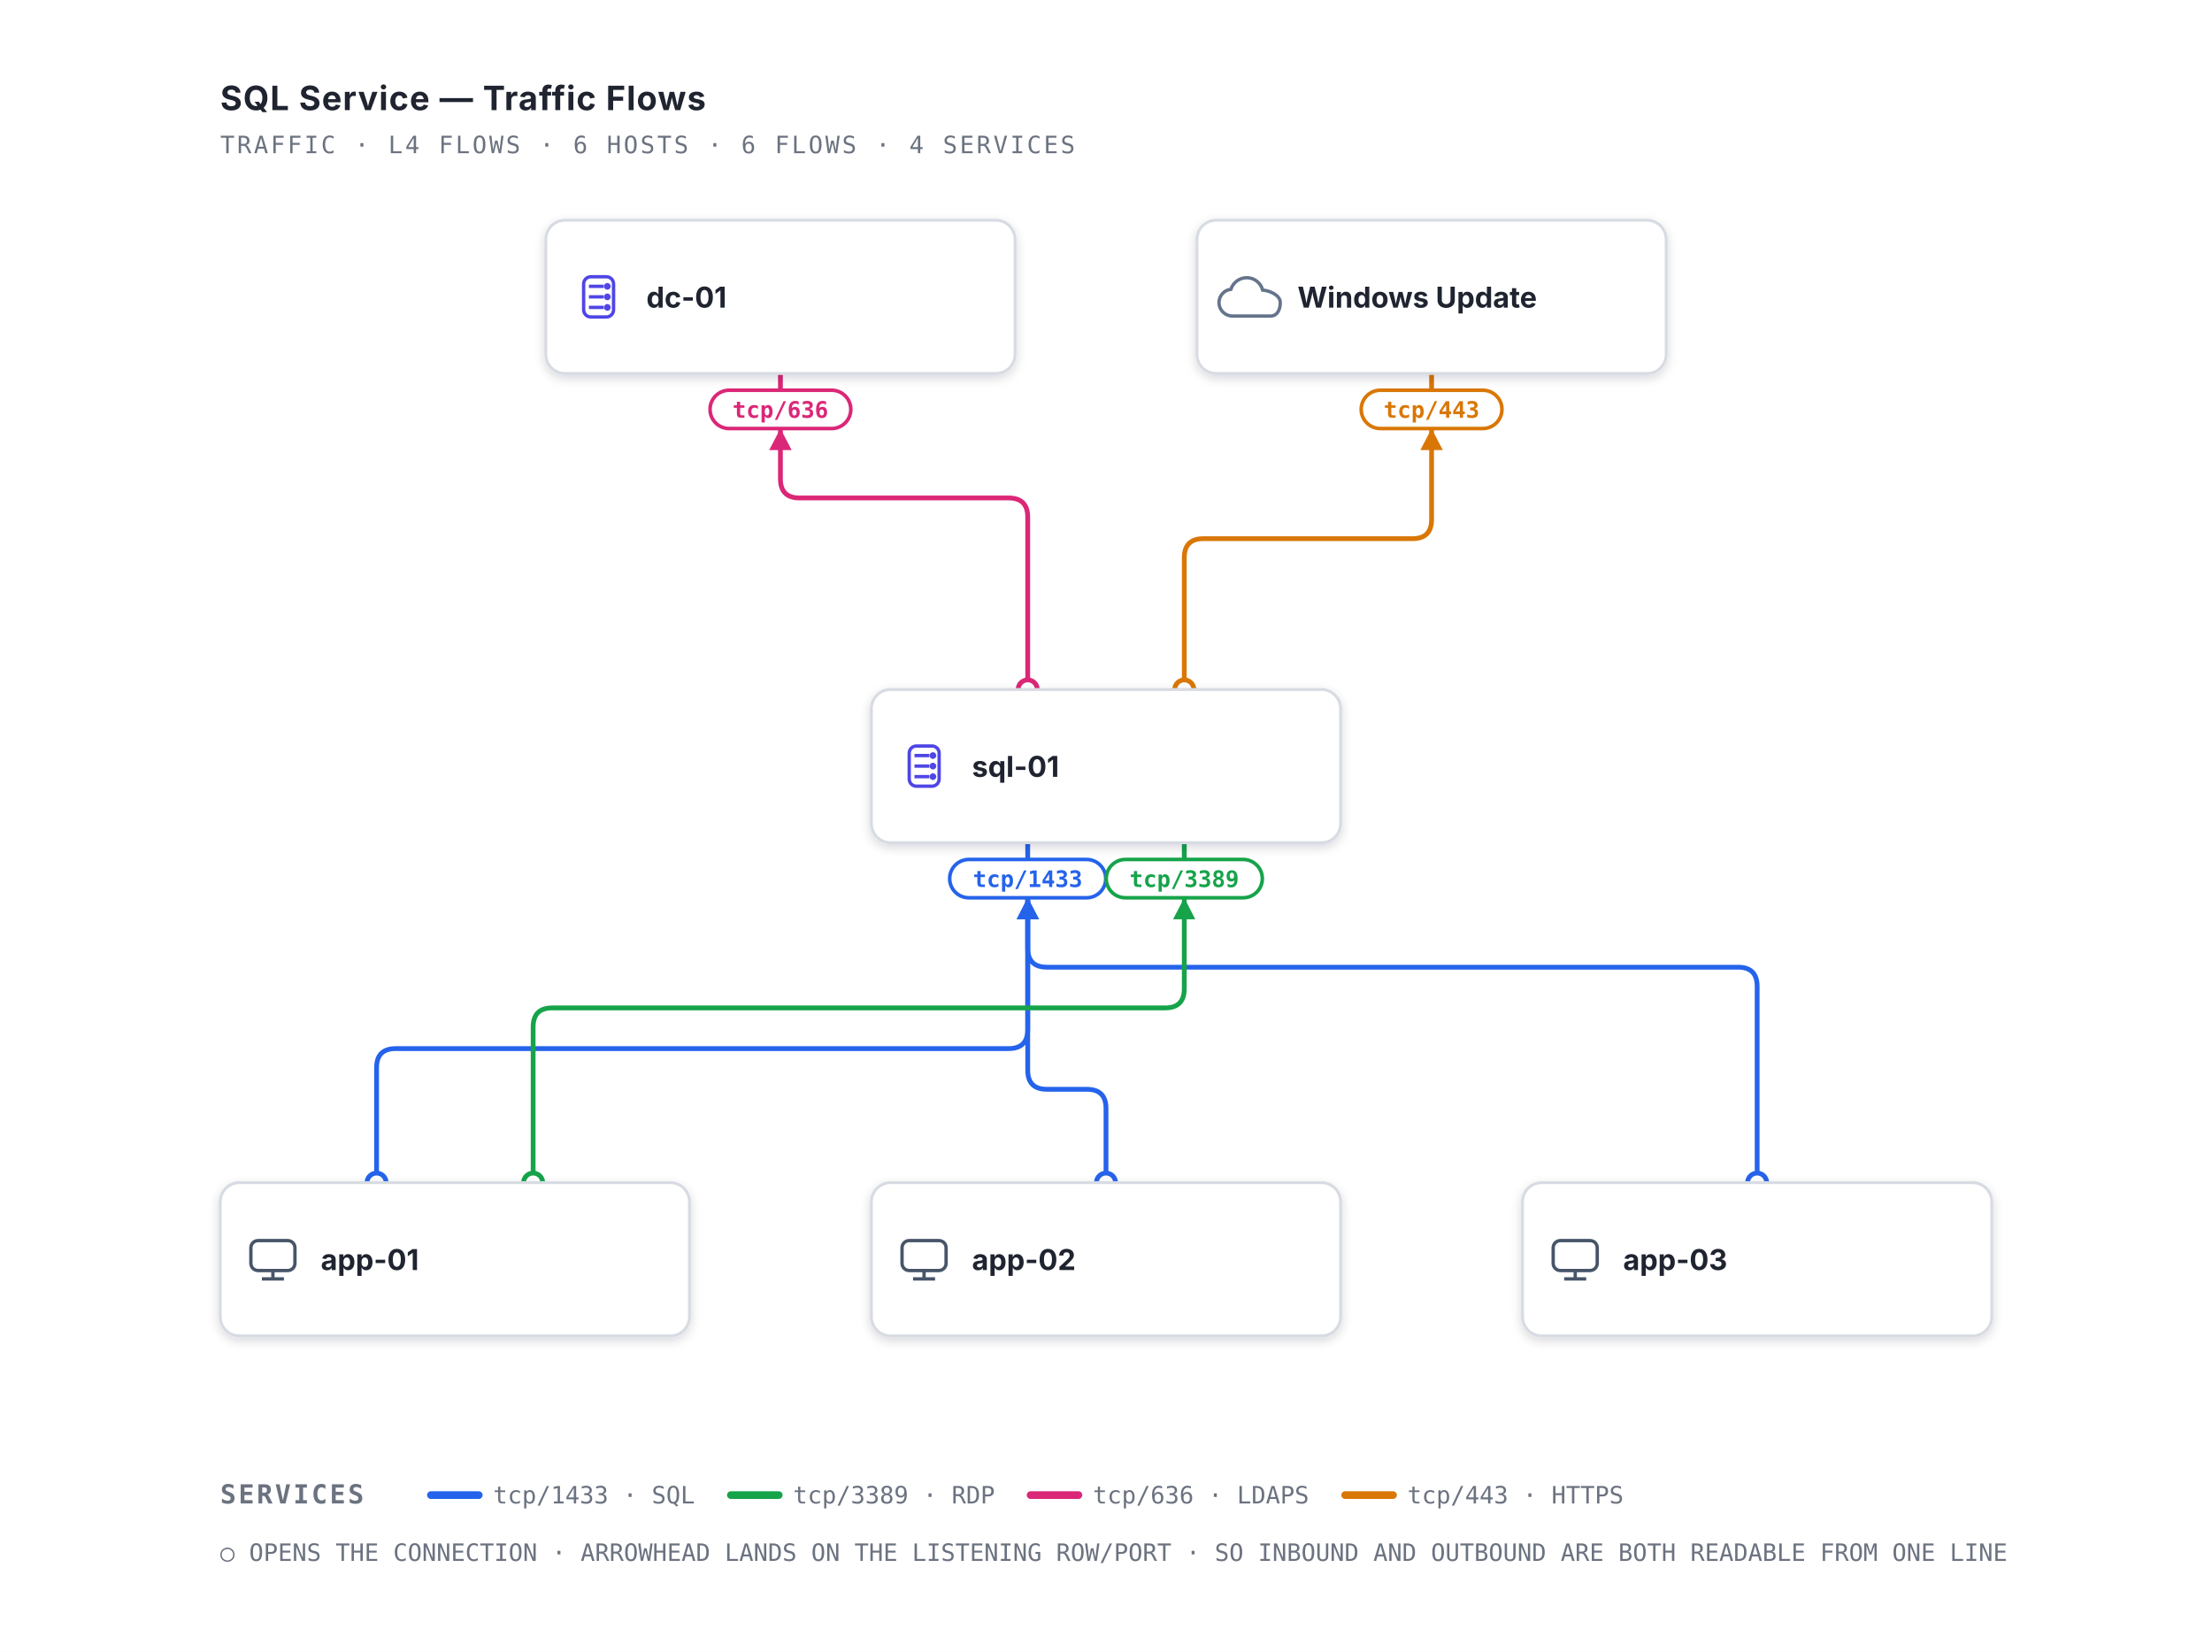
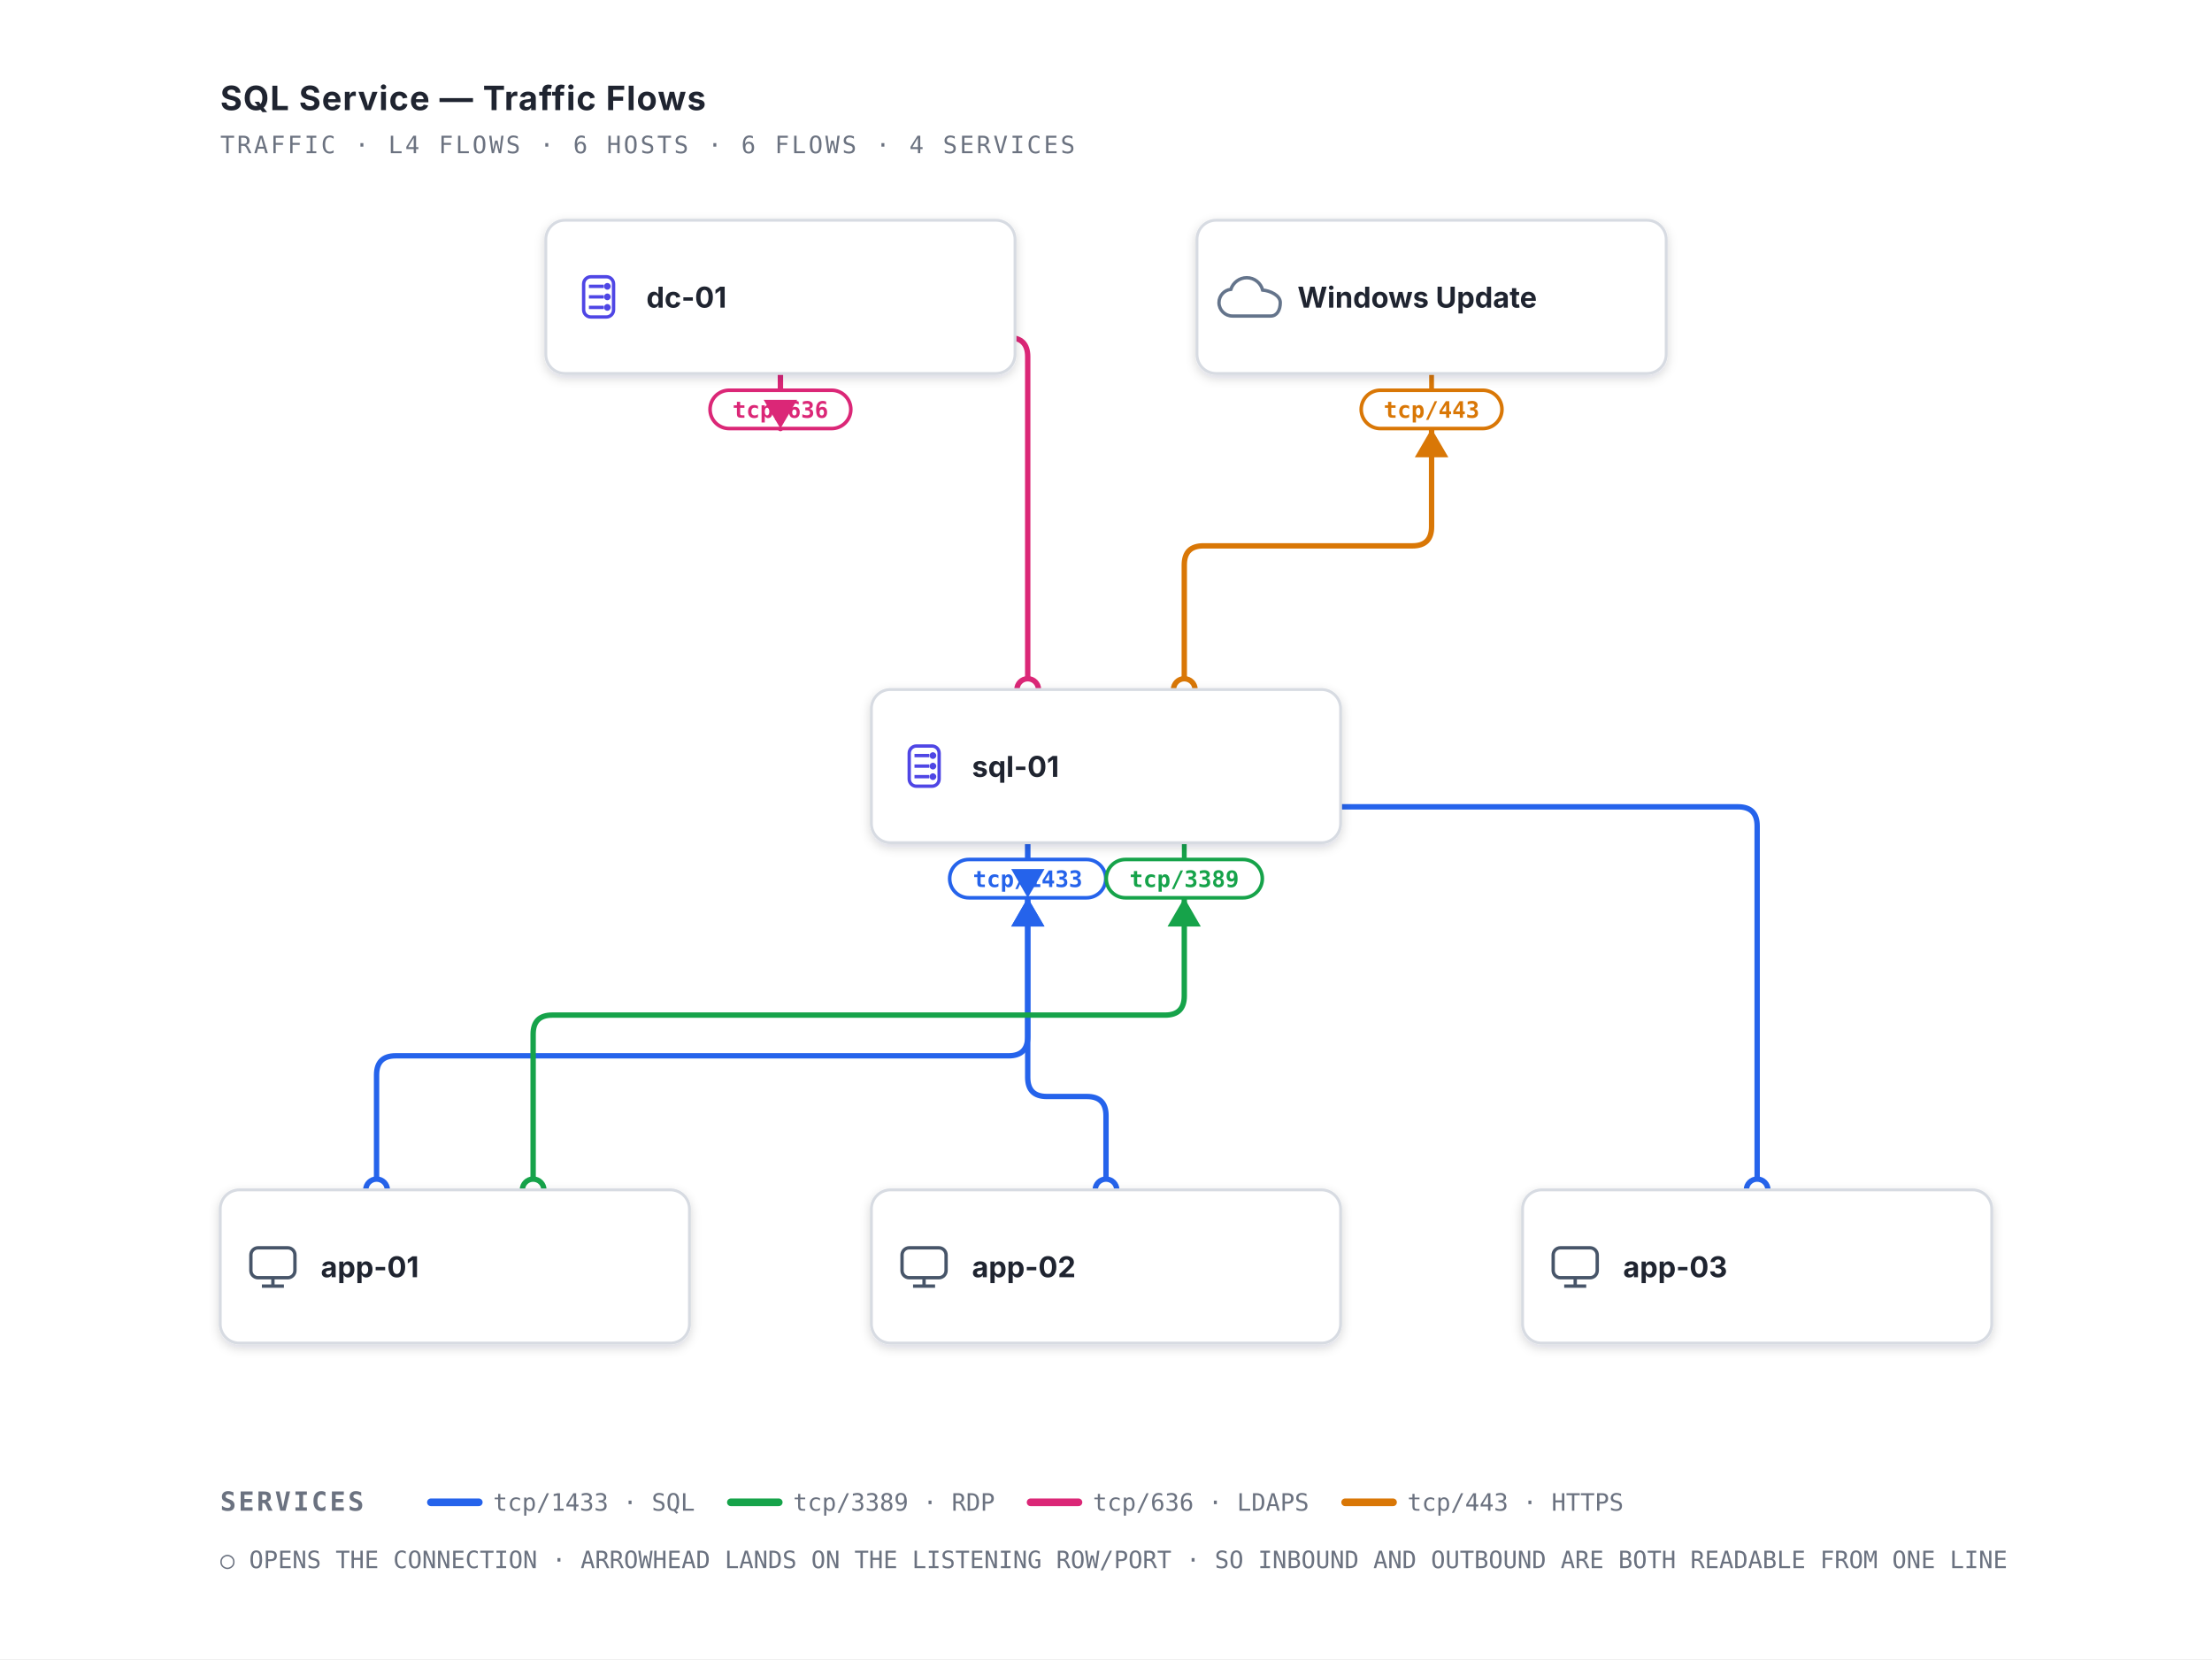
- <svg xmlns="http://www.w3.org/2000/svg" viewBox="0 0 924 690" font-family="Inter, system-ui, -apple-system, 'Segoe UI', Roboto, sans-serif">
+ <svg xmlns="http://www.w3.org/2000/svg" viewBox="0 0 924 693" font-family="Inter, system-ui, -apple-system, 'Segoe UI', Roboto, sans-serif">
  <defs>
    <filter id="sh" x="-20%" y="-20%" width="140%" height="140%">
      <feDropShadow dx="0" dy="1.5" stdDeviation="2.2" flood-color="#0f172a" flood-opacity="0.16" />
    </filter>
  </defs>
-   <rect width="924" height="690" fill="#ffffff" />
-   <path d="M 157.3,494.0 L 157.3,446.0 Q 157.3,438.0 165.3,438.0 L 421.3,438.0 Q 429.3,438.0 429.3,430.0 L 429.3,375.0" fill="none" stroke="#2563eb" stroke-width="2" stroke-linecap="round" stroke-linejoin="round" />
-   <circle cx="157.3" cy="494.0" r="4" fill="#ffffff" stroke="#2563eb" stroke-width="2" />
-   <path d="M 462.0,494.0 L 462.0,463.0 Q 462.0,455.0 454.0,455.0 L 437.3,455.0 Q 429.3,455.0 429.3,447.0 L 429.3,375.0" fill="none" stroke="#2563eb" stroke-width="2" stroke-linecap="round" stroke-linejoin="round" />
-   <circle cx="462.0" cy="494.0" r="4" fill="#ffffff" stroke="#2563eb" stroke-width="2" />
-   <path d="M 734.0,494.0 L 734.0,412.0 Q 734.0,404.0 726.0,404.0 L 437.3,404.0 Q 429.3,404.0 429.3,396.0 L 429.3,375.0" fill="none" stroke="#2563eb" stroke-width="2" stroke-linecap="round" stroke-linejoin="round" />
-   <circle cx="734.0" cy="494.0" r="4" fill="#ffffff" stroke="#2563eb" stroke-width="2" />
-   <path d="M 222.7,494.0 L 222.7,429.0 Q 222.7,421.0 230.7,421.0 L 486.7,421.0 Q 494.7,421.0 494.7,413.0 L 494.7,375.0" fill="none" stroke="#16a34a" stroke-width="2" stroke-linecap="round" stroke-linejoin="round" />
-   <circle cx="222.7" cy="494.0" r="4" fill="#ffffff" stroke="#16a34a" stroke-width="2" />
-   <path d="M 429.3,288.0 L 429.3,216.0 Q 429.3,208.0 421.3,208.0 L 334.0,208.0 Q 326.0,208.0 326.0,200.0 L 326.0,179.0" fill="none" stroke="#db2777" stroke-width="2" stroke-linecap="round" stroke-linejoin="round" />
-   <circle cx="429.3" cy="288.0" r="4" fill="#ffffff" stroke="#db2777" stroke-width="2" />
-   <path d="M 494.7,288.0 L 494.7,233.0 Q 494.7,225.0 502.7,225.0 L 590.0,225.0 Q 598.0,225.0 598.0,217.0 L 598.0,179.0" fill="none" stroke="#d97706" stroke-width="2" stroke-linecap="round" stroke-linejoin="round" />
-   <circle cx="494.7" cy="288.0" r="4" fill="#ffffff" stroke="#d97706" stroke-width="2" />
+   <rect width="924" height="693" fill="#ffffff" />
+   <path d="M 157.3,497.0 L 157.3,449.0 Q 157.3,441.0 165.3,441.0 L 421.3,441.0 Q 429.3,441.0 429.3,433.0 L 429.3,375.0" fill="none" stroke="#2563eb" stroke-width="2.25" stroke-linecap="round" stroke-linejoin="round" />
+   <circle cx="157.3" cy="497.0" r="4.5" fill="#ffffff" stroke="#2563eb" stroke-width="2.25" />
+   <path d="M 462.0,497.0 L 462.0,466.0 Q 462.0,458.0 454.0,458.0 L 437.3,458.0 Q 429.3,458.0 429.3,450.0 L 429.3,375.0" fill="none" stroke="#2563eb" stroke-width="2.25" stroke-linecap="round" stroke-linejoin="round" />
+   <circle cx="462.0" cy="497.0" r="4.5" fill="#ffffff" stroke="#2563eb" stroke-width="2.25" />
+   <path d="M 734.0,497.0 L 734.0,345.0 Q 734.0,337.0 726.0,337.0 L 437.3,337.0 Q 429.3,337.0 429.3,345.0 L 429.3,375.0" fill="none" stroke="#2563eb" stroke-width="2.25" stroke-linecap="round" stroke-linejoin="round" />
+   <circle cx="734.0" cy="497.0" r="4.5" fill="#ffffff" stroke="#2563eb" stroke-width="2.25" />
+   <path d="M 222.7,497.0 L 222.7,432.0 Q 222.7,424.0 230.7,424.0 L 486.7,424.0 Q 494.7,424.0 494.7,416.0 L 494.7,375.0" fill="none" stroke="#16a34a" stroke-width="2.25" stroke-linecap="round" stroke-linejoin="round" />
+   <circle cx="222.7" cy="497.0" r="4.5" fill="#ffffff" stroke="#16a34a" stroke-width="2.25" />
+   <path d="M 429.3,288.0 L 429.3,149.0 Q 429.3,141.0 421.3,141.0 L 334.0,141.0 Q 326.0,141.0 326.0,149.0 L 326.0,179.0" fill="none" stroke="#db2777" stroke-width="2.25" stroke-linecap="round" stroke-linejoin="round" />
+   <circle cx="429.3" cy="288.0" r="4.5" fill="#ffffff" stroke="#db2777" stroke-width="2.25" />
+   <path d="M 494.7,288.0 L 494.7,236.0 Q 494.7,228.0 502.7,228.0 L 590.0,228.0 Q 598.0,228.0 598.0,220.0 L 598.0,179.0" fill="none" stroke="#d97706" stroke-width="2.25" stroke-linecap="round" stroke-linejoin="round" />
+   <circle cx="494.7" cy="288.0" r="4.5" fill="#ffffff" stroke="#d97706" stroke-width="2.25" />
  <line x1="429.3" y1="352.0" x2="429.3" y2="359.0" stroke="#2563eb" stroke-width="2" />
  <rect x="396.7" y="359.0" width="65.2" height="16" rx="8" fill="#ffffff" stroke="#2563eb" stroke-width="1.5" />
  <text x="429.3" y="370.5" font-size="9.5" text-anchor="middle" fill="#2563eb" font-weight="700" font-family="ui-monospace, SFMono-Regular, Menlo, Consolas, monospace">tcp/1433</text>
  <line x1="494.7" y1="352.0" x2="494.7" y2="359.0" stroke="#16a34a" stroke-width="2" />
  <rect x="462.1" y="359.0" width="65.2" height="16" rx="8" fill="#ffffff" stroke="#16a34a" stroke-width="1.5" />
  <text x="494.7" y="370.5" font-size="9.5" text-anchor="middle" fill="#16a34a" font-weight="700" font-family="ui-monospace, SFMono-Regular, Menlo, Consolas, monospace">tcp/3389</text>
  <line x1="326.0" y1="156.0" x2="326.0" y2="163.0" stroke="#db2777" stroke-width="2" />
  <rect x="296.6" y="163.0" width="58.8" height="16" rx="8" fill="#ffffff" stroke="#db2777" stroke-width="1.5" />
  <text x="326.0" y="174.5" font-size="9.5" text-anchor="middle" fill="#db2777" font-weight="700" font-family="ui-monospace, SFMono-Regular, Menlo, Consolas, monospace">tcp/636</text>
  <line x1="598.0" y1="156.0" x2="598.0" y2="163.0" stroke="#d97706" stroke-width="2" />
  <rect x="568.6" y="163.0" width="58.8" height="16" rx="8" fill="#ffffff" stroke="#d97706" stroke-width="1.5" />
  <text x="598.0" y="174.5" font-size="9.5" text-anchor="middle" fill="#d97706" font-weight="700" font-family="ui-monospace, SFMono-Regular, Menlo, Consolas, monospace">tcp/443</text>
-   <rect x="92.0" y="494.0" width="196" height="64" rx="8" fill="#ffffff" stroke="#d7dbe2" stroke-width="1.2" filter="url(#sh)" />
-   <rect x="104.8" y="518.2" width="18.4" height="12.5" rx="3" fill="none" stroke="#475569" stroke-width="1.4" />
-   <line x1="114.0" y1="530.6" x2="114.0" y2="534.2" stroke="#475569" stroke-width="1.4" />
-   <line x1="109.4" y1="534.2" x2="118.6" y2="534.2" stroke="#475569" stroke-width="1.4" />
-   <text x="134.0" y="526.0" font-size="12" fill="#1f2430" font-weight="700" dominant-baseline="middle">app-01</text>
-   <rect x="364.0" y="494.0" width="196" height="64" rx="8" fill="#ffffff" stroke="#d7dbe2" stroke-width="1.2" filter="url(#sh)" />
-   <rect x="376.8" y="518.2" width="18.4" height="12.5" rx="3" fill="none" stroke="#475569" stroke-width="1.4" />
-   <line x1="386.0" y1="530.6" x2="386.0" y2="534.2" stroke="#475569" stroke-width="1.4" />
-   <line x1="381.4" y1="534.2" x2="390.6" y2="534.2" stroke="#475569" stroke-width="1.4" />
-   <text x="406.0" y="526.0" font-size="12" fill="#1f2430" font-weight="700" dominant-baseline="middle">app-02</text>
-   <rect x="636.0" y="494.0" width="196" height="64" rx="8" fill="#ffffff" stroke="#d7dbe2" stroke-width="1.2" filter="url(#sh)" />
-   <rect x="648.8" y="518.2" width="18.4" height="12.5" rx="3" fill="none" stroke="#475569" stroke-width="1.4" />
-   <line x1="658.0" y1="530.6" x2="658.0" y2="534.2" stroke="#475569" stroke-width="1.4" />
-   <line x1="653.4" y1="534.2" x2="662.6" y2="534.2" stroke="#475569" stroke-width="1.4" />
-   <text x="678.0" y="526.0" font-size="12" fill="#1f2430" font-weight="700" dominant-baseline="middle">app-03</text>
+   <rect x="92.0" y="497.0" width="196" height="64" rx="8" fill="#ffffff" stroke="#d7dbe2" stroke-width="1.2" filter="url(#sh)" />
+   <rect x="104.8" y="521.2" width="18.4" height="12.5" rx="3" fill="none" stroke="#475569" stroke-width="1.4" />
+   <line x1="114.0" y1="533.6" x2="114.0" y2="537.2" stroke="#475569" stroke-width="1.4" />
+   <line x1="109.4" y1="537.2" x2="118.6" y2="537.2" stroke="#475569" stroke-width="1.4" />
+   <text x="134.0" y="529.0" font-size="12" fill="#1f2430" font-weight="700" dominant-baseline="middle">app-01</text>
+   <rect x="364.0" y="497.0" width="196" height="64" rx="8" fill="#ffffff" stroke="#d7dbe2" stroke-width="1.2" filter="url(#sh)" />
+   <rect x="376.8" y="521.2" width="18.4" height="12.5" rx="3" fill="none" stroke="#475569" stroke-width="1.4" />
+   <line x1="386.0" y1="533.6" x2="386.0" y2="537.2" stroke="#475569" stroke-width="1.4" />
+   <line x1="381.4" y1="537.2" x2="390.6" y2="537.2" stroke="#475569" stroke-width="1.4" />
+   <text x="406.0" y="529.0" font-size="12" fill="#1f2430" font-weight="700" dominant-baseline="middle">app-02</text>
+   <rect x="636.0" y="497.0" width="196" height="64" rx="8" fill="#ffffff" stroke="#d7dbe2" stroke-width="1.2" filter="url(#sh)" />
+   <rect x="648.8" y="521.2" width="18.4" height="12.5" rx="3" fill="none" stroke="#475569" stroke-width="1.4" />
+   <line x1="658.0" y1="533.6" x2="658.0" y2="537.2" stroke="#475569" stroke-width="1.4" />
+   <line x1="653.4" y1="537.2" x2="662.6" y2="537.2" stroke="#475569" stroke-width="1.4" />
+   <text x="678.0" y="529.0" font-size="12" fill="#1f2430" font-weight="700" dominant-baseline="middle">app-03</text>
  <rect x="364.0" y="288.0" width="196" height="64" rx="8" fill="#ffffff" stroke="#d7dbe2" stroke-width="1.2" filter="url(#sh)" />
  <rect x="379.8" y="311.6" width="12.5" height="16.8" rx="3" fill="none" stroke="#4f46e5" stroke-width="1.4" />
  <line x1="382.0" y1="315.6" x2="388.2" y2="315.6" stroke="#4f46e5" stroke-width="1.4" />
  <circle cx="389.7" cy="315.6" r="1.4" fill="#4f46e5" />
  <line x1="382.0" y1="320.0" x2="388.2" y2="320.0" stroke="#4f46e5" stroke-width="1.4" />
  <circle cx="389.7" cy="320.0" r="1.4" fill="#4f46e5" />
  <line x1="382.0" y1="324.4" x2="388.2" y2="324.4" stroke="#4f46e5" stroke-width="1.4" />
  <circle cx="389.7" cy="324.4" r="1.4" fill="#4f46e5" />
  <text x="406.0" y="320.0" font-size="12" fill="#1f2430" font-weight="700" dominant-baseline="middle">sql-01</text>
  <rect x="228.0" y="92.0" width="196" height="64" rx="8" fill="#ffffff" stroke="#d7dbe2" stroke-width="1.2" filter="url(#sh)" />
  <rect x="243.8" y="115.6" width="12.5" height="16.8" rx="3" fill="none" stroke="#4f46e5" stroke-width="1.4" />
  <line x1="246.0" y1="119.6" x2="252.2" y2="119.6" stroke="#4f46e5" stroke-width="1.4" />
  <circle cx="253.7" cy="119.6" r="1.4" fill="#4f46e5" />
  <line x1="246.0" y1="124.0" x2="252.2" y2="124.0" stroke="#4f46e5" stroke-width="1.4" />
  <circle cx="253.7" cy="124.0" r="1.4" fill="#4f46e5" />
  <line x1="246.0" y1="128.4" x2="252.2" y2="128.4" stroke="#4f46e5" stroke-width="1.4" />
  <circle cx="253.7" cy="128.4" r="1.4" fill="#4f46e5" />
  <text x="270.0" y="124.0" font-size="12" fill="#1f2430" font-weight="700" dominant-baseline="middle">dc-01</text>
  <rect x="500.0" y="92.0" width="196" height="64" rx="8" fill="#ffffff" stroke="#d7dbe2" stroke-width="1.2" filter="url(#sh)" />
  <g transform="translate(509.2,116.0) scale(0.400)">
    <path d="M54,40 H14 C6.3,40 0,33.7 0,26 0,18.8 5.4,12.9 12.4,12.1 14.7,5.1 21.3,0 29,0 c8,0 14.7,5.5 16.6,12.9 C53.4,13.6 64,18.3 64,26 64,33.7 60.6,40 54,40 Z" fill="none" stroke="#64748b" stroke-width="3.50" />
  </g>
  <text x="542.0" y="124.0" font-size="12" fill="#1f2430" font-weight="700" dominant-baseline="middle">Windows Update</text>
-   <path d="M 429.3,375.0 L 434.0,384.0 L 424.7,384.0 Z" fill="#2563eb" />
-   <path d="M 429.3,375.0 L 434.0,384.0 L 424.7,384.0 Z" fill="#2563eb" />
-   <path d="M 429.3,375.0 L 434.0,384.0 L 424.7,384.0 Z" fill="#2563eb" />
-   <path d="M 494.7,375.0 L 499.3,384.0 L 490.0,384.0 Z" fill="#16a34a" />
-   <path d="M 326.0,179.0 L 330.7,188.0 L 321.3,188.0 Z" fill="#db2777" />
-   <path d="M 598.0,179.0 L 602.7,188.0 L 593.3,188.0 Z" fill="#d97706" />
-   <text x="92" y="628" font-size="11" fill="#6b7280" font-weight="700" font-family="ui-monospace, SFMono-Regular, Menlo, Consolas, monospace" letter-spacing="1">SERVICES</text>
-   <line x1="180.0" y1="624.5" x2="200.0" y2="624.5" stroke="#2563eb" stroke-width="3.2" stroke-linecap="round" />
-   <text x="206.0" y="628.0" font-size="10" fill="#6b7280" font-family="ui-monospace, SFMono-Regular, Menlo, Consolas, monospace">tcp/1433 · SQL</text>
-   <line x1="305.3" y1="624.5" x2="325.3" y2="624.5" stroke="#16a34a" stroke-width="3.2" stroke-linecap="round" />
-   <text x="331.3" y="628.0" font-size="10" fill="#6b7280" font-family="ui-monospace, SFMono-Regular, Menlo, Consolas, monospace">tcp/3389 · RDP</text>
-   <line x1="430.5" y1="624.5" x2="450.5" y2="624.5" stroke="#db2777" stroke-width="3.2" stroke-linecap="round" />
-   <text x="456.5" y="628.0" font-size="10" fill="#6b7280" font-family="ui-monospace, SFMono-Regular, Menlo, Consolas, monospace">tcp/636 · LDAPS</text>
-   <line x1="561.9" y1="624.5" x2="581.9" y2="624.5" stroke="#d97706" stroke-width="3.2" stroke-linecap="round" />
-   <text x="587.9" y="628.0" font-size="10" fill="#6b7280" font-family="ui-monospace, SFMono-Regular, Menlo, Consolas, monospace">tcp/443 · HTTPS</text>
-   <text x="92" y="652.0" font-size="10" fill="#6b7280" font-family="ui-monospace, SFMono-Regular, Menlo, Consolas, monospace">○ OPENS THE CONNECTION · ARROWHEAD LANDS ON THE LISTENING ROW/PORT · SO INBOUND AND OUTBOUND ARE BOTH READABLE FROM ONE LINE</text>
+   <path d="M 429.3,375.0 L 436.3,387.0 L 422.4,387.0 Z" fill="#2563eb" />
+   <path d="M 429.3,375.0 L 436.3,387.0 L 422.4,387.0 Z" fill="#2563eb" />
+   <path d="M 429.3,375.0 L 422.4,363.0 L 436.3,363.0 Z" fill="#2563eb" />
+   <path d="M 494.7,375.0 L 501.6,387.0 L 487.7,387.0 Z" fill="#16a34a" />
+   <path d="M 326.0,179.0 L 319.0,167.0 L 333.0,167.0 Z" fill="#db2777" />
+   <path d="M 598.0,179.0 L 605.0,191.0 L 591.0,191.0 Z" fill="#d97706" />
+   <text x="92" y="631" font-size="11" fill="#6b7280" font-weight="700" font-family="ui-monospace, SFMono-Regular, Menlo, Consolas, monospace" letter-spacing="1">SERVICES</text>
+   <line x1="180.0" y1="627.5" x2="200.0" y2="627.5" stroke="#2563eb" stroke-width="3.2" stroke-linecap="round" />
+   <text x="206.0" y="631.0" font-size="10" fill="#6b7280" font-family="ui-monospace, SFMono-Regular, Menlo, Consolas, monospace">tcp/1433 · SQL</text>
+   <line x1="305.3" y1="627.5" x2="325.3" y2="627.5" stroke="#16a34a" stroke-width="3.2" stroke-linecap="round" />
+   <text x="331.3" y="631.0" font-size="10" fill="#6b7280" font-family="ui-monospace, SFMono-Regular, Menlo, Consolas, monospace">tcp/3389 · RDP</text>
+   <line x1="430.5" y1="627.5" x2="450.5" y2="627.5" stroke="#db2777" stroke-width="3.2" stroke-linecap="round" />
+   <text x="456.5" y="631.0" font-size="10" fill="#6b7280" font-family="ui-monospace, SFMono-Regular, Menlo, Consolas, monospace">tcp/636 · LDAPS</text>
+   <line x1="561.9" y1="627.5" x2="581.9" y2="627.5" stroke="#d97706" stroke-width="3.2" stroke-linecap="round" />
+   <text x="587.9" y="631.0" font-size="10" fill="#6b7280" font-family="ui-monospace, SFMono-Regular, Menlo, Consolas, monospace">tcp/443 · HTTPS</text>
+   <text x="92" y="655.0" font-size="10" fill="#6b7280" font-family="ui-monospace, SFMono-Regular, Menlo, Consolas, monospace">○ OPENS THE CONNECTION · ARROWHEAD LANDS ON THE LISTENING ROW/PORT · SO INBOUND AND OUTBOUND ARE BOTH READABLE FROM ONE LINE</text>
  <text x="92" y="46.0" font-size="14" fill="#1f2430" font-weight="700" letter-spacing="0.4">SQL Service — Traffic Flows</text>
  <text x="92" y="64.0" font-size="10" fill="#6b7280" font-family="ui-monospace, SFMono-Regular, Menlo, Consolas, monospace" letter-spacing="1">TRAFFIC · L4 FLOWS · 6 HOSTS · 6 FLOWS · 4 SERVICES</text>
</svg>
